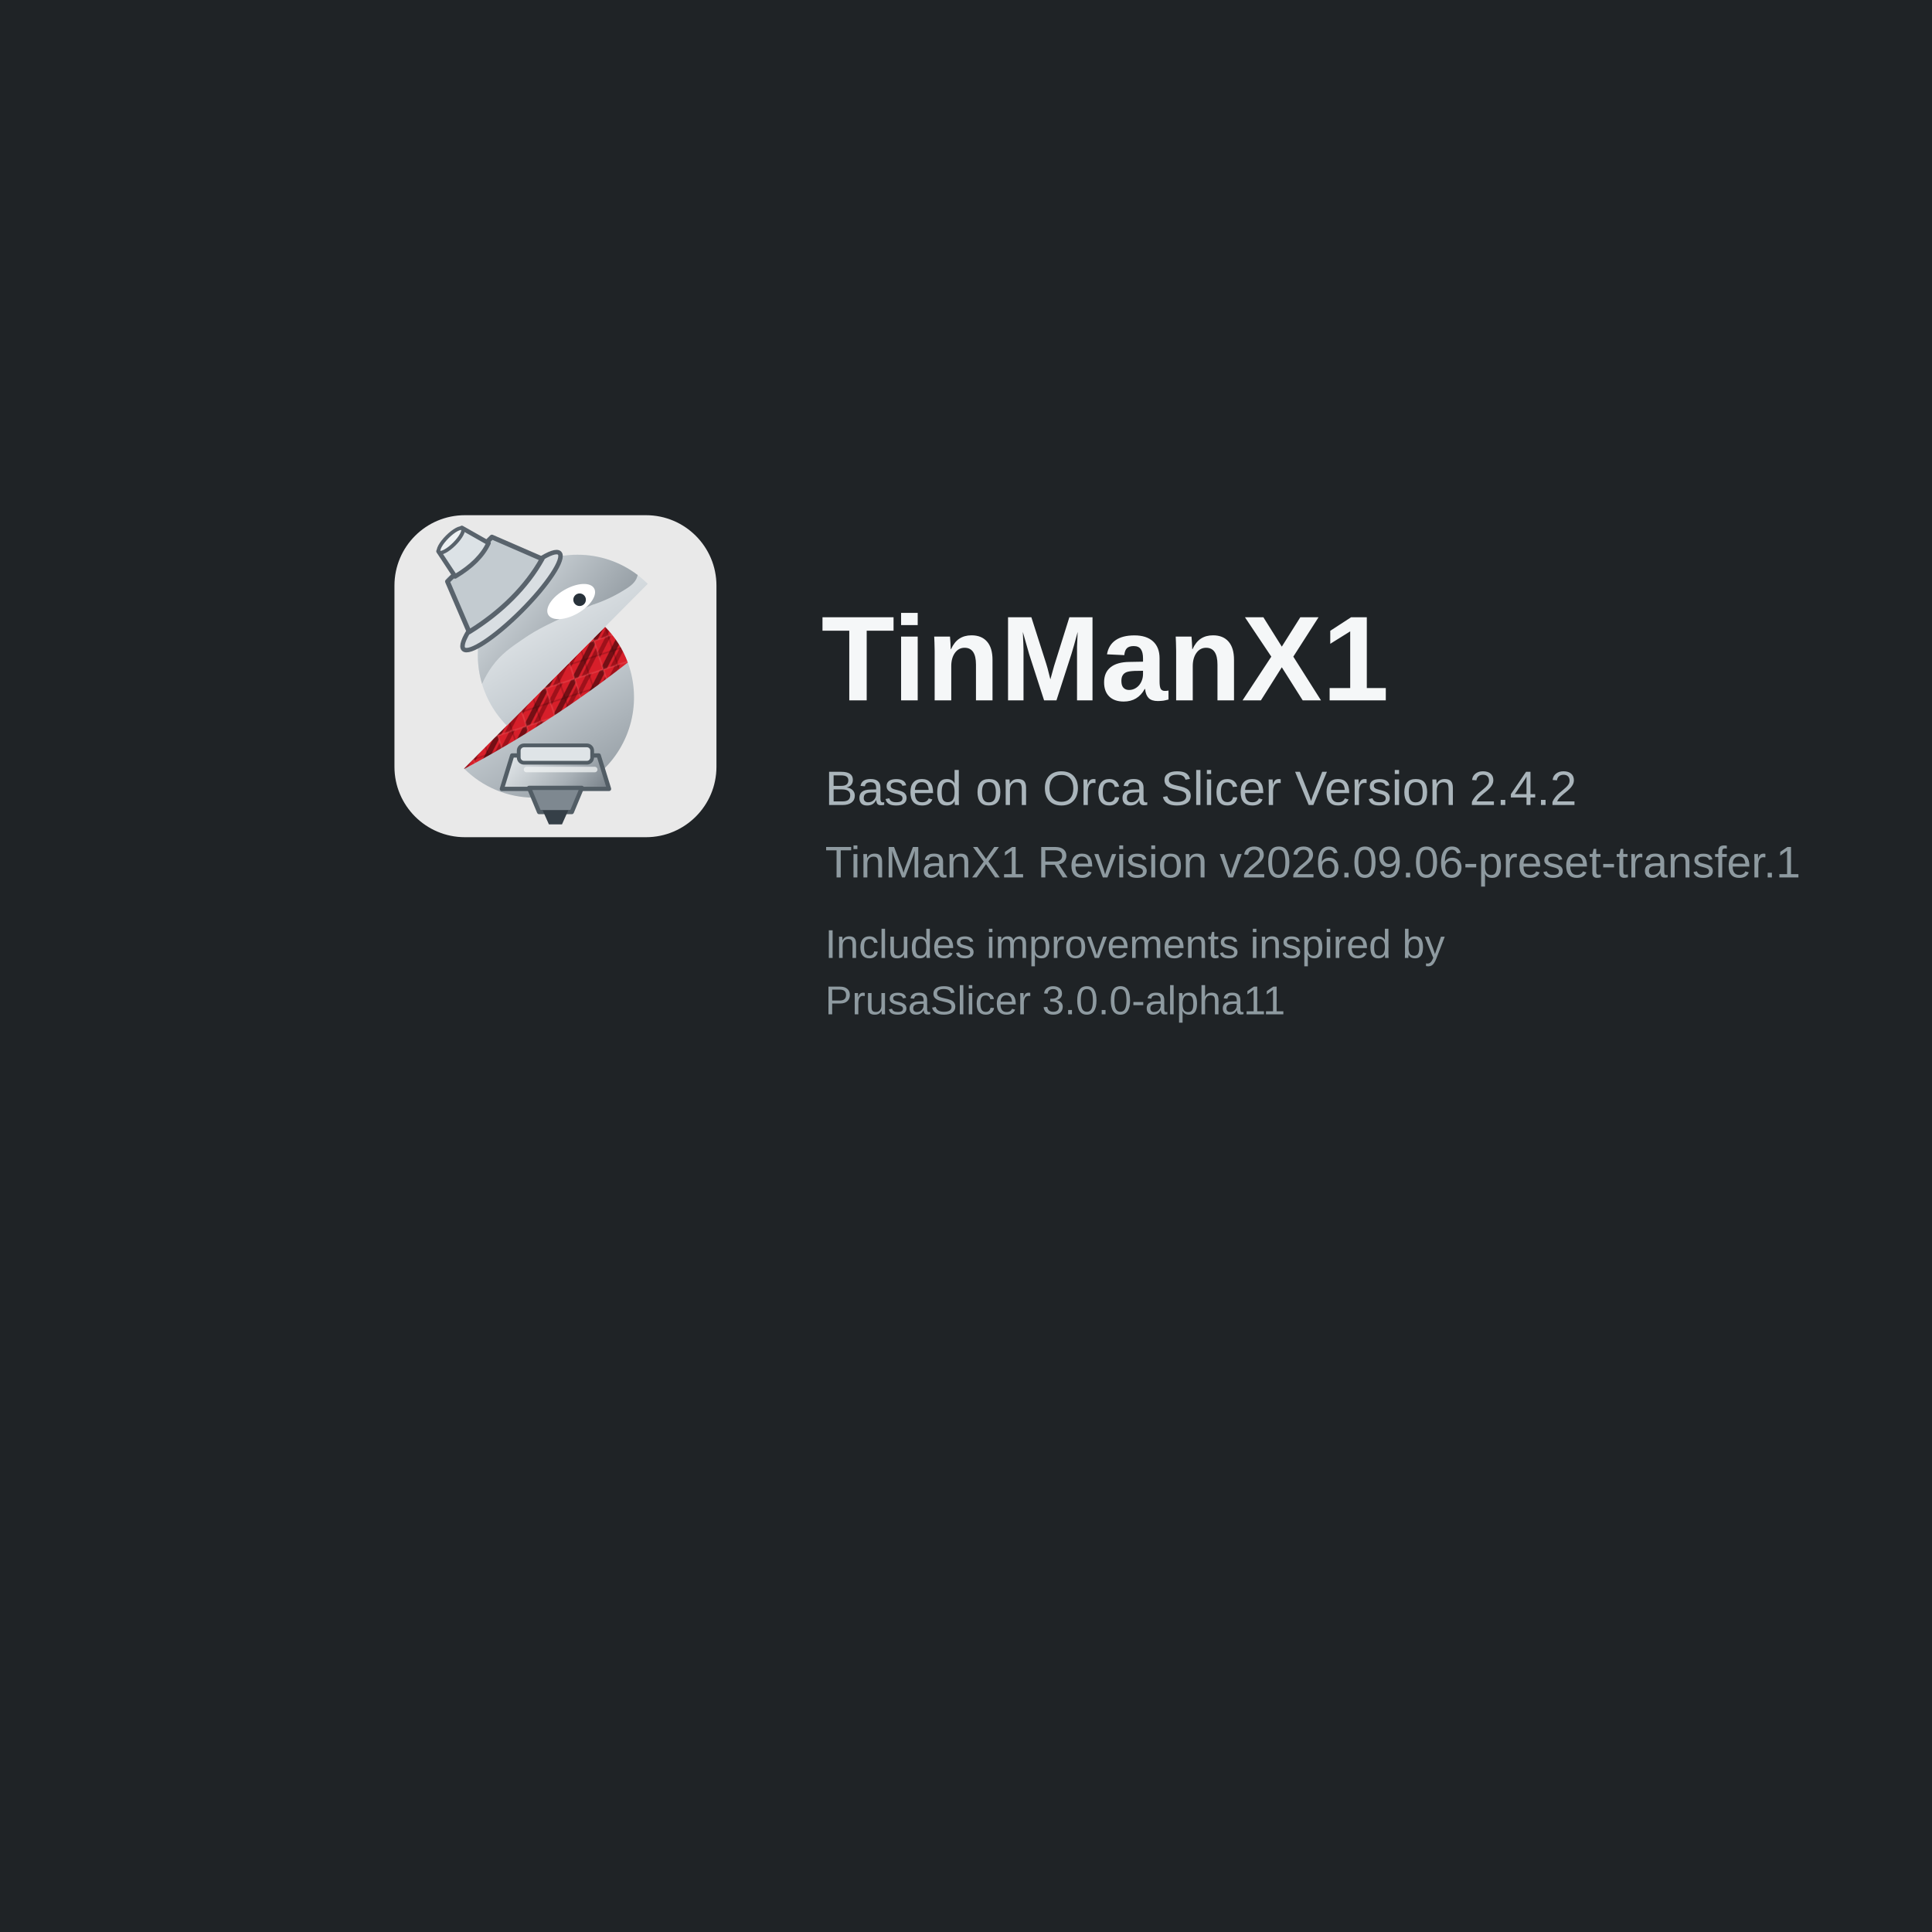
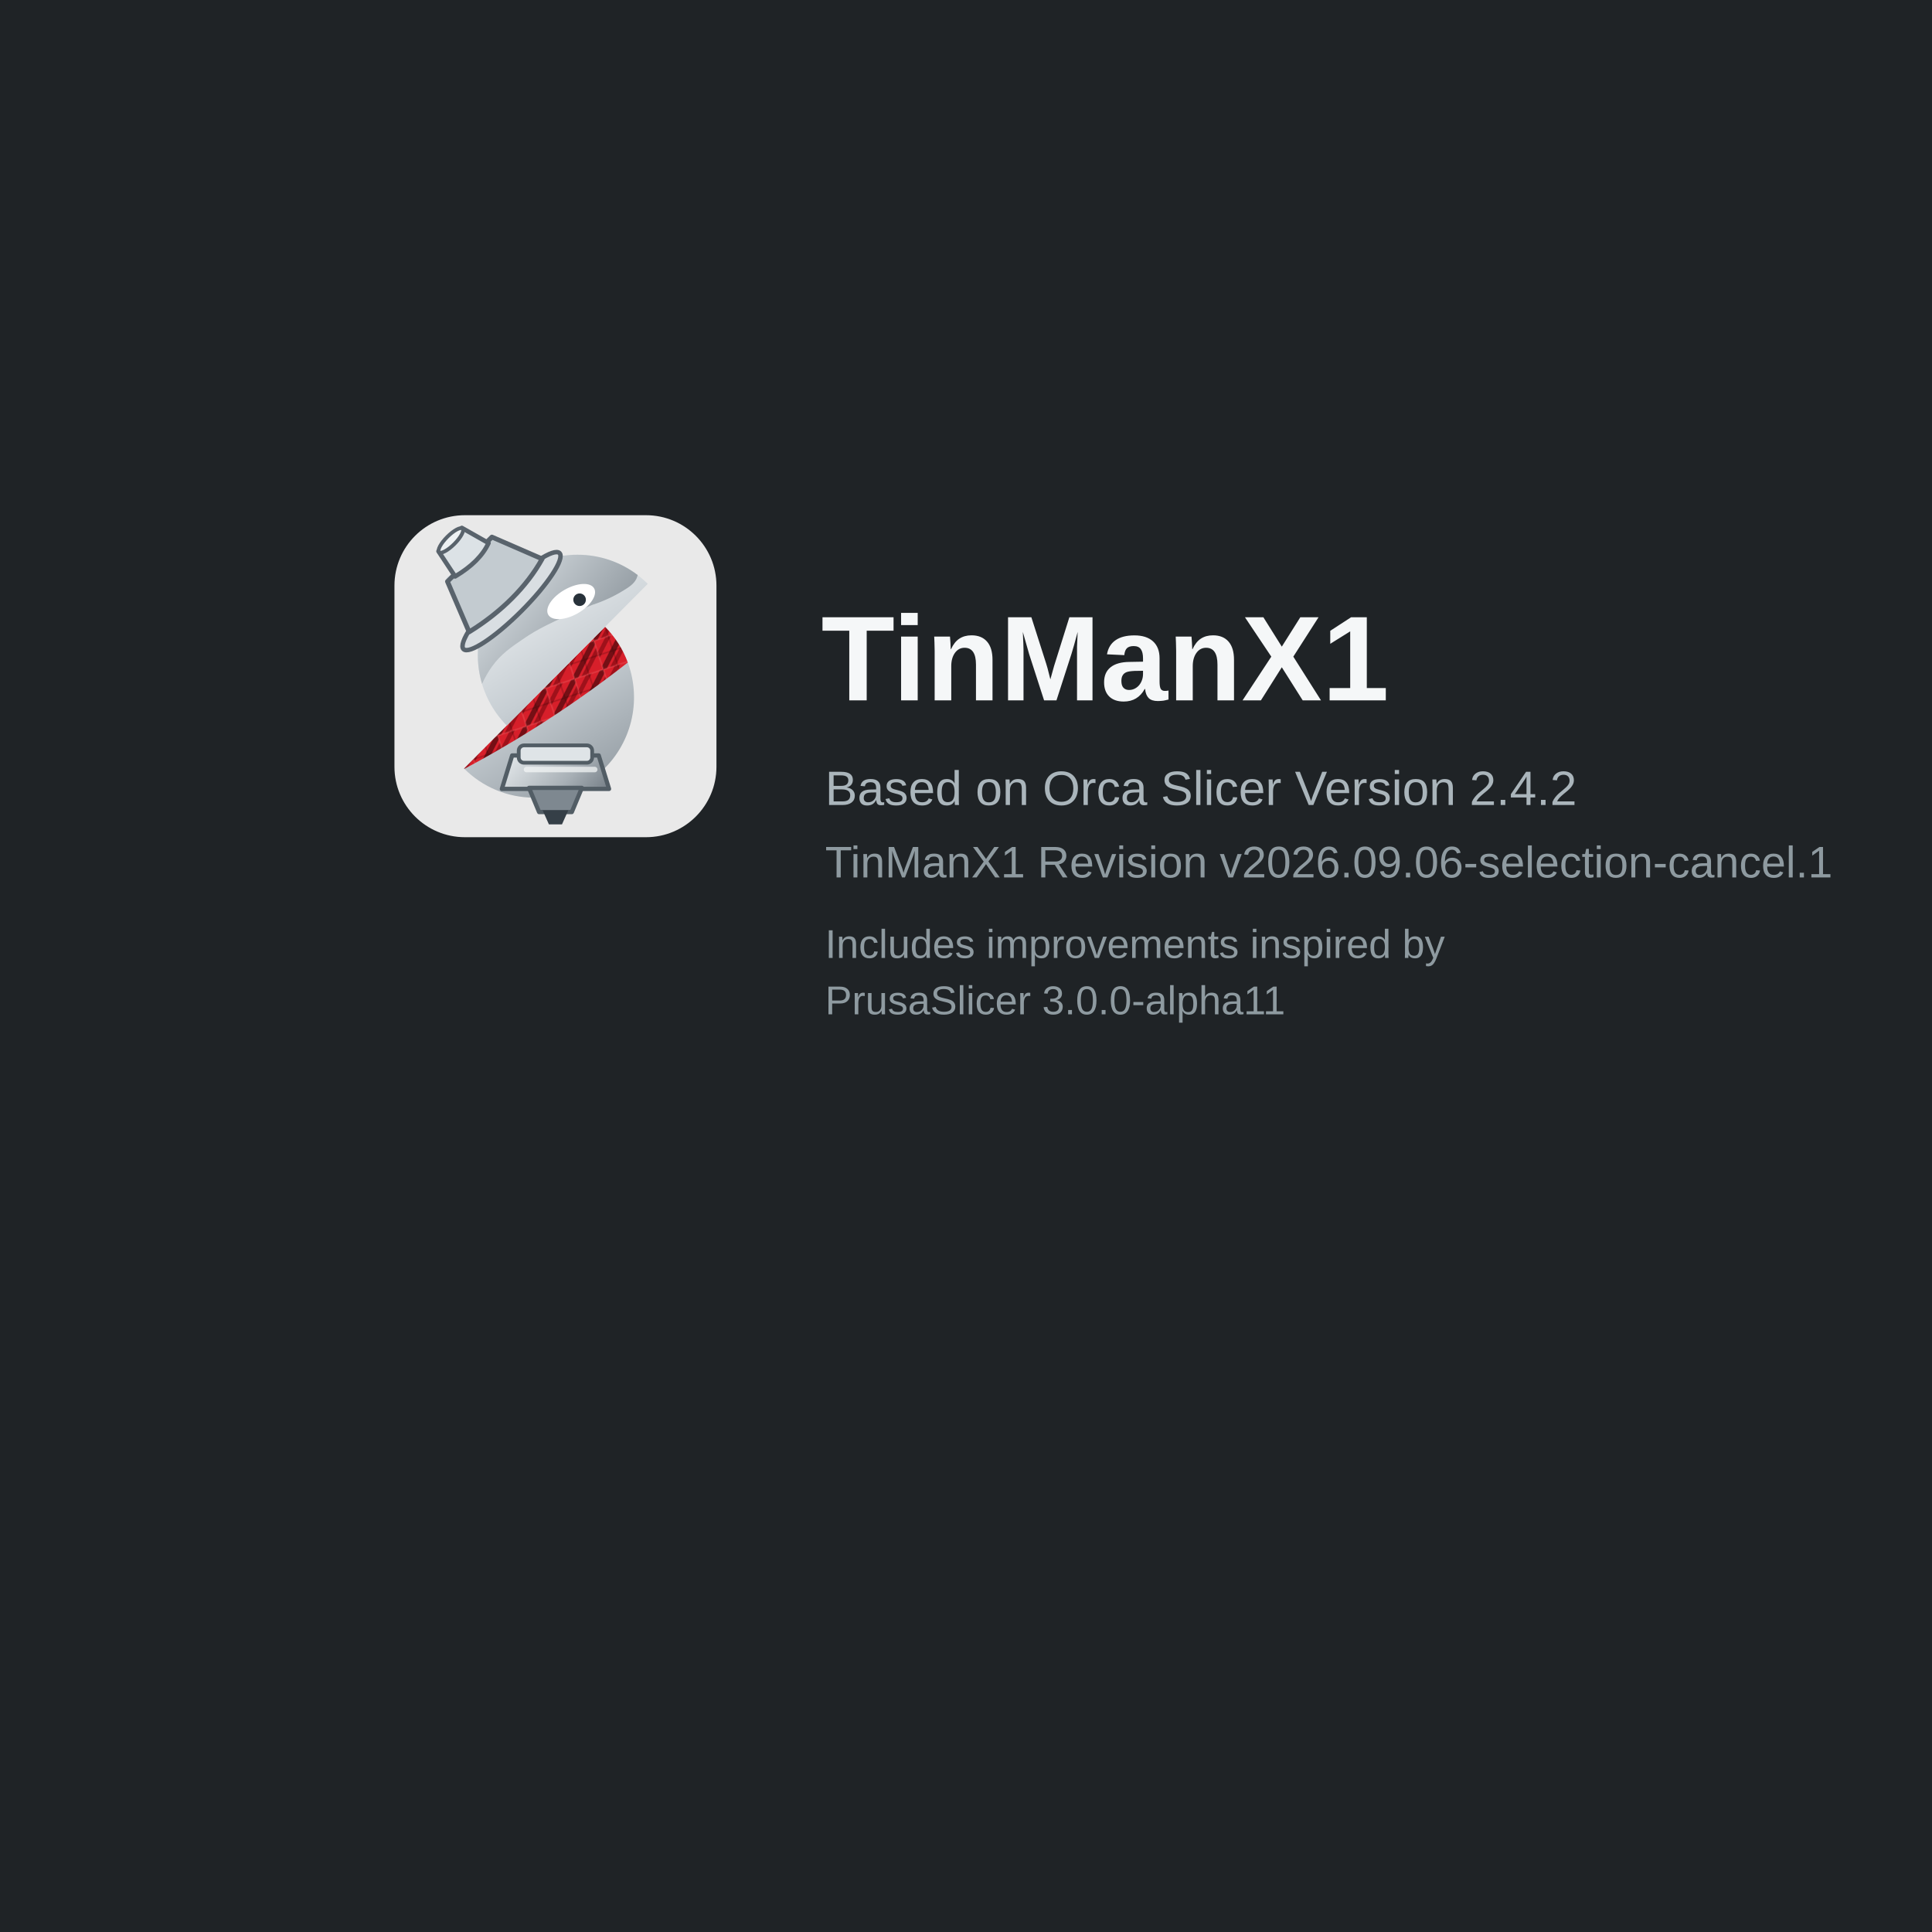
<svg xmlns="http://www.w3.org/2000/svg" width="480" height="480" viewBox="0 0 480 480">
  <defs>
    <linearGradient id="tmxSilver" x1="18" y1="8" x2="47" y2="55" gradientUnits="userSpaceOnUse">
      <stop offset="0" stop-color="#f7f9fa" />
      <stop offset=".52" stop-color="#c7ced3" />
      <stop offset="1" stop-color="#8d969d" />
    </linearGradient>
    <linearGradient id="tmxDarkSilver" x1="19" y1="10" x2="49" y2="35" gradientUnits="userSpaceOnUse">
      <stop offset="0" stop-color="#dce2e6" />
      <stop offset="1" stop-color="#6f7981" />
    </linearGradient>
    <linearGradient id="tmxNozzle" x1="24" y1="43" x2="43" y2="60" gradientUnits="userSpaceOnUse">
      <stop offset="0" stop-color="#eef2f4" />
      <stop offset=".55" stop-color="#a8b0b6" />
      <stop offset="1" stop-color="#59636c" />
    </linearGradient>
    <pattern id="tmxCarbonRed" width="6" height="6" patternUnits="userSpaceOnUse" patternTransform="rotate(-18)">
      <rect width="6" height="6" fill="#D71F2A" />
      <path d="M-2 1 1-2M0 6 6 0M5 8 8 5" fill="none" stroke="#250204" stroke-width="1.05" opacity=".55" />
      <path d="M-2 5 5-2M1 7 7 1" fill="none" stroke="#7c0810" stroke-width=".85" opacity=".62" />
      <path d="M0 0h6v6h-6z" fill="none" stroke="#f06a70" stroke-width=".35" opacity=".28" />
      <path d="M0 3h6M3 0v6" fill="none" stroke="#180102" stroke-width=".28" opacity=".22" />
    </pattern>
  </defs>
  <rect width="480" height="480" fill="#1f2326" />
  <g transform="translate(98 128)">
    <g transform="scale(1.25)">
      <rect width="64" height="64" rx="14" fill="#e9e9e9" />
      <path d="M13.84,50.354a19.7,19.7,0,0,0,13.883,5.79A19.944,19.944,0,0,0,41.858,22.182Z" fill="url(#tmxSilver)" />
      <path d="M41.858,22.181,13.84,50.354l.061.059A220.548,220.548,0,0,0,46.378,29.277a19.964,19.964,0,0,0-4.52-7.1" fill="url(#tmxCarbonRed)" />
      <path d="M36.381,7.856A19.943,19.943,0,0,0,22.327,41.818L50.345,13.646a19.693,19.693,0,0,0-13.964-5.79" fill="url(#tmxSilver)" />
      <path d="M36.381,7.856A19.636,19.636,0,0,0,26.04,10.782a22.742,22.742,0,0,0-5.91-.745,23.084,23.084,0,0,0-9.477,2.124.632.632,0,0,0,.129,1.191,13.52,13.52,0,0,1,8.069,5.137A20.06,20.06,0,0,0,17.41,33.534a19.873,19.873,0,0,1,2-3.488c1.819-2.5,3.743-3.8,6.585-5.723,2.093-1.416,5-3.077,13.359-6.512a28.421,28.421,0,0,0,6.12-2.821c1.4-.831,2.461-1.615,2.8-2.842.024-.086.045-.172.065-.256A19.655,19.655,0,0,0,36.381,7.856" fill="url(#tmxDarkSilver)" />
      <path d="M39.69,14.551c.727,1.285-.728,3.495-3.249,4.937s-5.154,1.569-5.88.284.727-3.495,3.248-4.937,5.154-1.569,5.881-.284" fill="#fff" />
      <circle cx="36.8" cy="16.8" r="1.25" fill="#28323a" />
      <g transform="translate(-17 1) rotate(-45 34.2 12.5) scale(1.05)">
        <ellipse cx="34.25" cy="18.4" rx="12.85" ry="2.65" fill="#d9dee2" stroke="#59636c" stroke-width=".85" />
        <path d="M28.3,7.2h11.9l3.8,9.65c-5.75,1.65-12.65,1.65-19.55,0Z" fill="#c3cbd0" stroke="#59636c" stroke-width=".9" stroke-linejoin="round" />
        <path d="M31.15,1.95h6.25l1.55,5.6c-2.45.9-5.4.9-8.95,0Z" fill="#dce2e6" stroke="#59636c" stroke-width=".85" stroke-linejoin="round" />
        <ellipse cx="34.25" cy="2.15" rx="3.15" ry=".95" fill="#eef2f4" stroke="#59636c" stroke-width=".7" />
      </g>
      <path d="M23.4,47.75h17.2l2.05,6.65H21.35Z" fill="url(#tmxNozzle)" stroke="#525d65" stroke-width=".85" stroke-linejoin="round" />
      <path d="M26.75,54.2h10.5l-2,4.8h-6.5Z" fill="#7e8890" stroke="#525d65" stroke-width=".85" stroke-linejoin="round" />
      <path d="M29.45,58.65h5.1l-1.25,2.8h-2.6Z" fill="#353f47" />
      <rect x="24.7" y="45.75" width="14.6" height="3.45" rx="1.05" fill="#dfe4e7" stroke="#525d65" stroke-width=".75" />
      <path d="M26.25,50.55h13.55" fill="none" stroke="#f4f6f7" stroke-width="1.1" stroke-linecap="round" opacity=".72" />
    </g>
    <text x="106" y="46" font-family="Arial, Helvetica, sans-serif" font-size="30" font-weight="700" fill="#f5f7f8">TinManX1</text>
    <text x="107" y="72" font-family="Arial, Helvetica, sans-serif" font-size="12" fill="#aab5bb">Based on Orca Slicer Version 2.4.2</text>
-     <text x="107" y="90" font-family="Arial, Helvetica, sans-serif" font-size="11" fill="#8e9aa0">TinManX1 Revision v2026.09.06-preset-transfer.1</text>
+     <text x="107" y="90" font-family="Arial, Helvetica, sans-serif" font-size="11" fill="#8e9aa0">TinManX1 Revision v2026.09.06-selection-cancel.1</text>
    <text x="107" y="110" font-family="Arial, Helvetica, sans-serif" font-size="10" fill="#8e9aa0">Includes improvements inspired by</text>
    <text x="107" y="124" font-family="Arial, Helvetica, sans-serif" font-size="10" fill="#8e9aa0">PrusaSlicer 3.0.0-alpha11</text>
  </g>
</svg>
